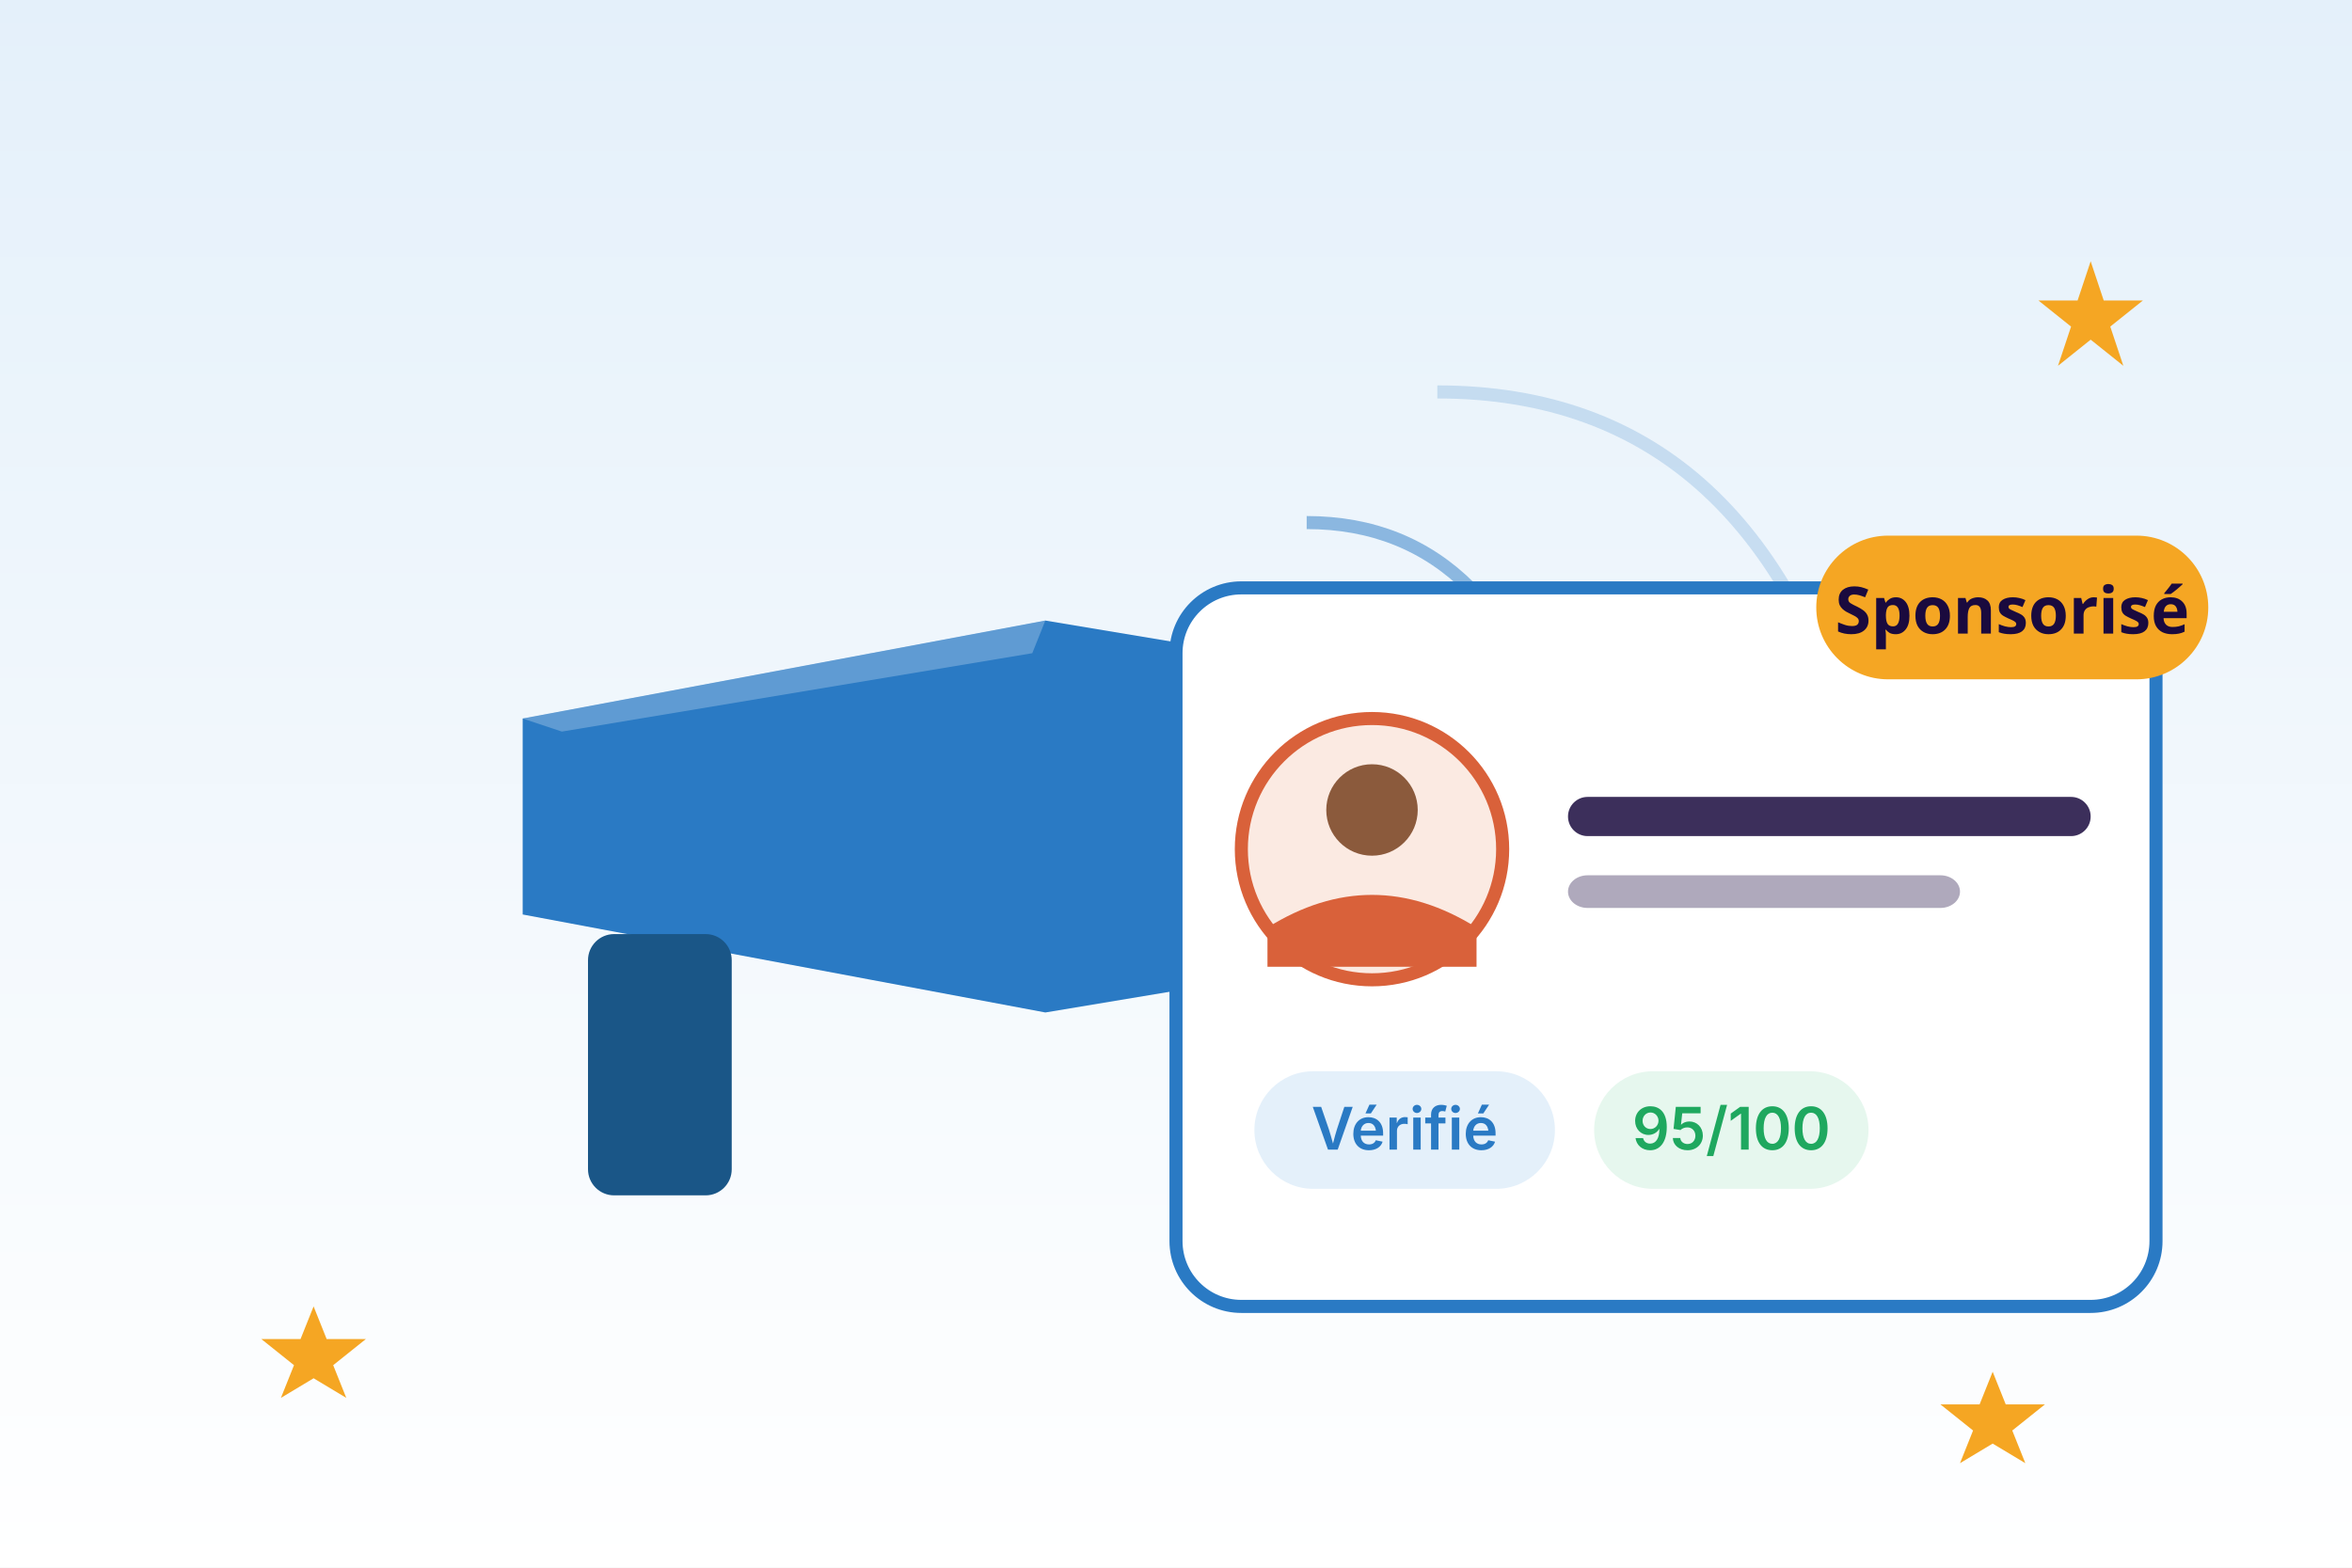
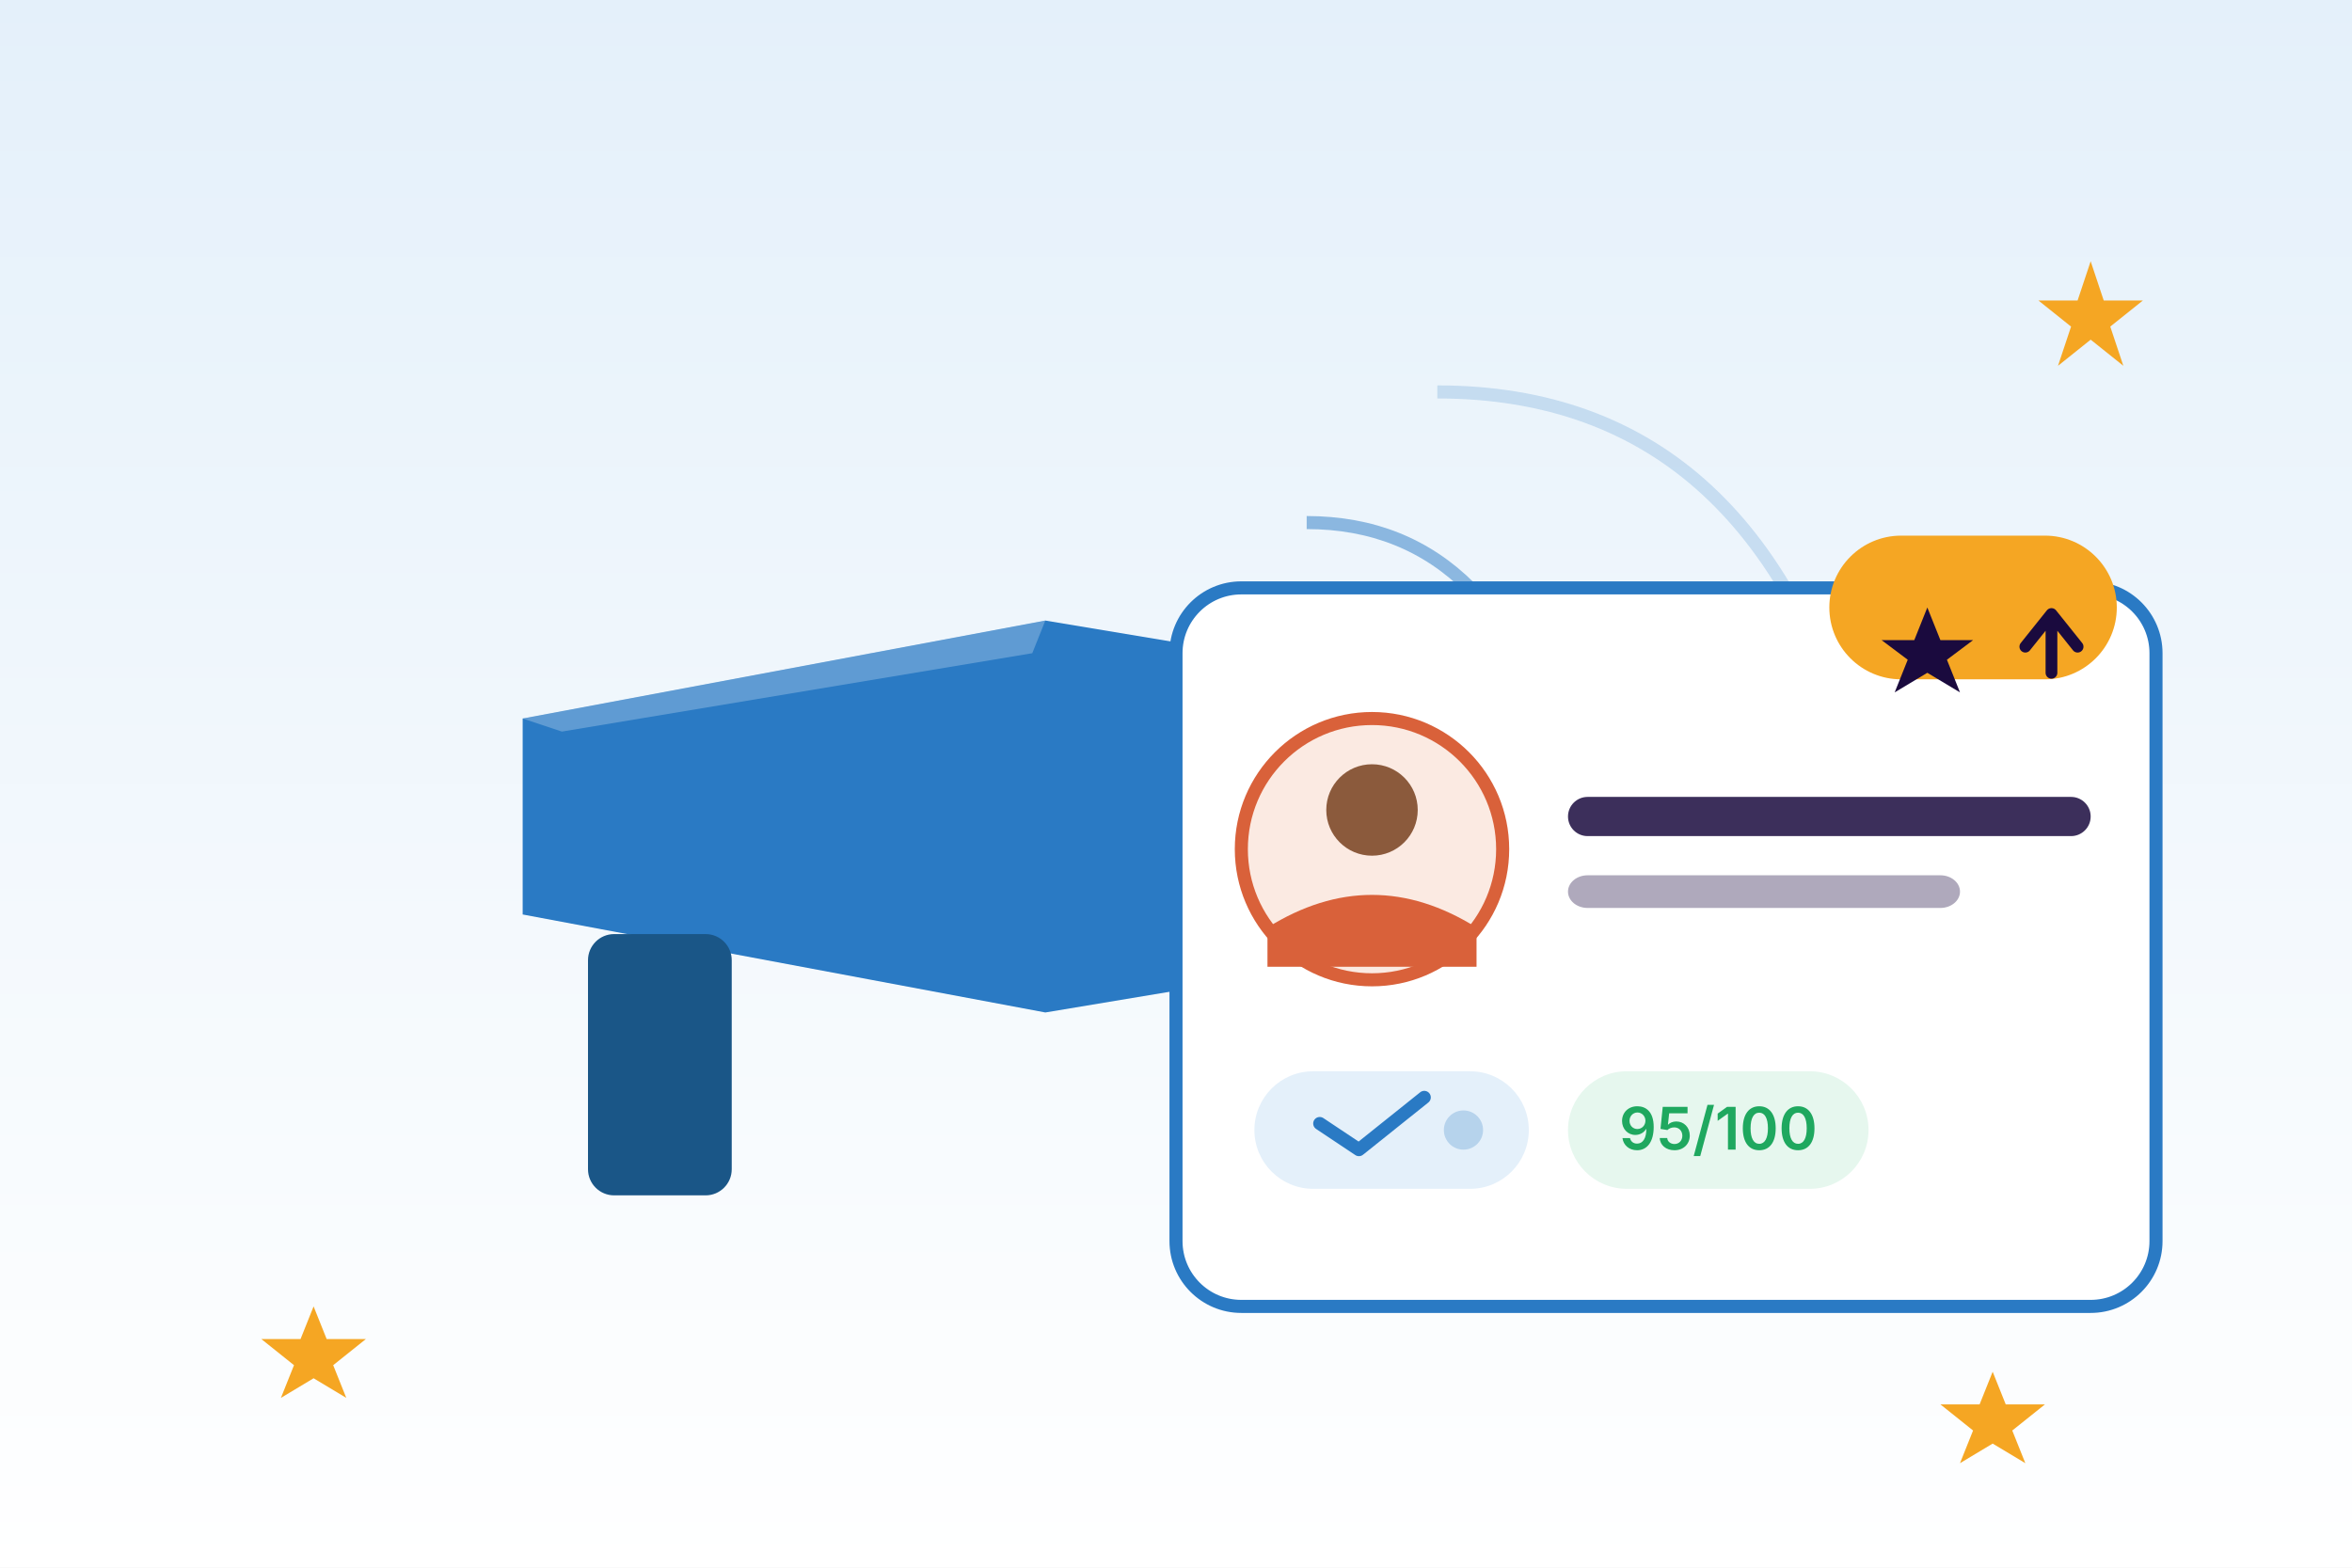
<svg xmlns="http://www.w3.org/2000/svg" viewBox="0 0 360 240" role="img" aria-label="Visibilité illustration">
  <defs>
    <linearGradient id="visBg" x1="0" y1="0" x2="0" y2="1">
      <stop offset="0%" stop-color="#E4F0FA" />
      <stop offset="100%" stop-color="#FFFFFF" />
    </linearGradient>
  </defs>
  <rect width="360" height="240" fill="url(#visBg)" />
  <g fill="none" stroke="#2A7AC4" stroke-width="2" opacity="0.5">
    <path d="M 200,80 Q 230,80 240,120 Q 230,160 200,160" />
    <path d="M 220,60 Q 270,60 285,120 Q 270,180 220,180" opacity="0.4" />
  </g>
  <g transform="translate(80, 95)">
    <path d="M 0,15 L 80,0 L 110,5 L 110,55 L 80,60 L 0,45 Z" fill="#2A7AC4" />
    <rect x="110" y="20" width="20" height="20" rx="4" fill="#1A5687" />
    <rect x="10" y="48" width="22" height="40" rx="4" fill="#1A5687" />
    <path d="M 0,15 L 80,0 L 78,5 L 6,17 Z" fill="#FFFFFF" opacity="0.25" />
  </g>
  <g transform="translate(180, 90)">
    <rect x="0" y="0" width="150" height="110" rx="10" fill="#FFFFFF" stroke="#2A7AC4" stroke-width="2" />
    <g>
-       <rect x="98" y="-8" width="60" height="22" rx="11" fill="#F5A623" />
-       <text x="128" y="7" text-anchor="middle" font-family="Poppins, sans-serif" font-weight="700" font-size="10" fill="#1A0A3E">Sponsorisé</text>
+       <rect x="100" y="-8" width="44" height="22" rx="11" fill="#F5A623" />
+       <polygon points="115,3 117,8 122,8 118,11 120,16 115,13 110,16 112,11 108,8 113,8" fill="#1A0A3E" />
+       <path d="M 130,9 L 134,4 L 138,9 M 134,4 L 134,13" stroke="#1A0A3E" stroke-width="1.8" fill="none" stroke-linecap="round" stroke-linejoin="round" />
    </g>
    <circle cx="30" cy="40" r="20" fill="#FBEAE2" stroke="#D9613A" stroke-width="2" />
    <circle cx="30" cy="34" r="7" fill="#8B5A3C" />
    <path d="M 14,52 Q 30,42 46,52 L 46,58 L 14,58 Z" fill="#D9613A" />
    <rect x="60" y="32" width="80" height="6" rx="3" fill="#1A0A3E" opacity="0.85" />
    <rect x="60" y="44" width="60" height="5" rx="3" fill="#1A0A3E" opacity="0.35" />
-     <rect x="12" y="74" width="46" height="18" rx="9" fill="#E4F0FA" />
-     <text x="35" y="86" text-anchor="middle" font-family="Inter, sans-serif" font-weight="600" font-size="9" fill="#2A7AC4">Vérifié</text>
-     <rect x="64" y="74" width="42" height="18" rx="9" fill="#E6F7EE" />
-     <text x="85" y="86" text-anchor="middle" font-family="Inter, sans-serif" font-weight="600" font-size="9" fill="#1FA85F">95/100</text>
+     <rect x="12" y="74" width="42" height="18" rx="9" fill="#E4F0FA" />
+     <path d="M 22,82 L 28,86 L 38,78" stroke="#2A7AC4" stroke-width="2" fill="none" stroke-linecap="round" stroke-linejoin="round" />
+     <circle cx="44" cy="83" r="3" fill="#2A7AC4" opacity="0.25" />
+     <rect x="60" y="74" width="46" height="18" rx="9" fill="#E6F7EE" />
+     <text x="83" y="86" text-anchor="middle" font-family="Inter, sans-serif" font-weight="600" font-size="9" fill="#1FA85F">95/100</text>
  </g>
  <g fill="#F5A623">
    <polygon points="320,40 322,46 328,46 323,50 325,56 320,52 315,56 317,50 312,46 318,46" />
    <polygon points="48,200 50,205 56,205 51,209 53,214 48,211 43,214 45,209 40,205 46,205" />
    <polygon points="305,210 307,215 313,215 308,219 310,224 305,221 300,224 302,219 297,215 303,215" />
  </g>
</svg>
